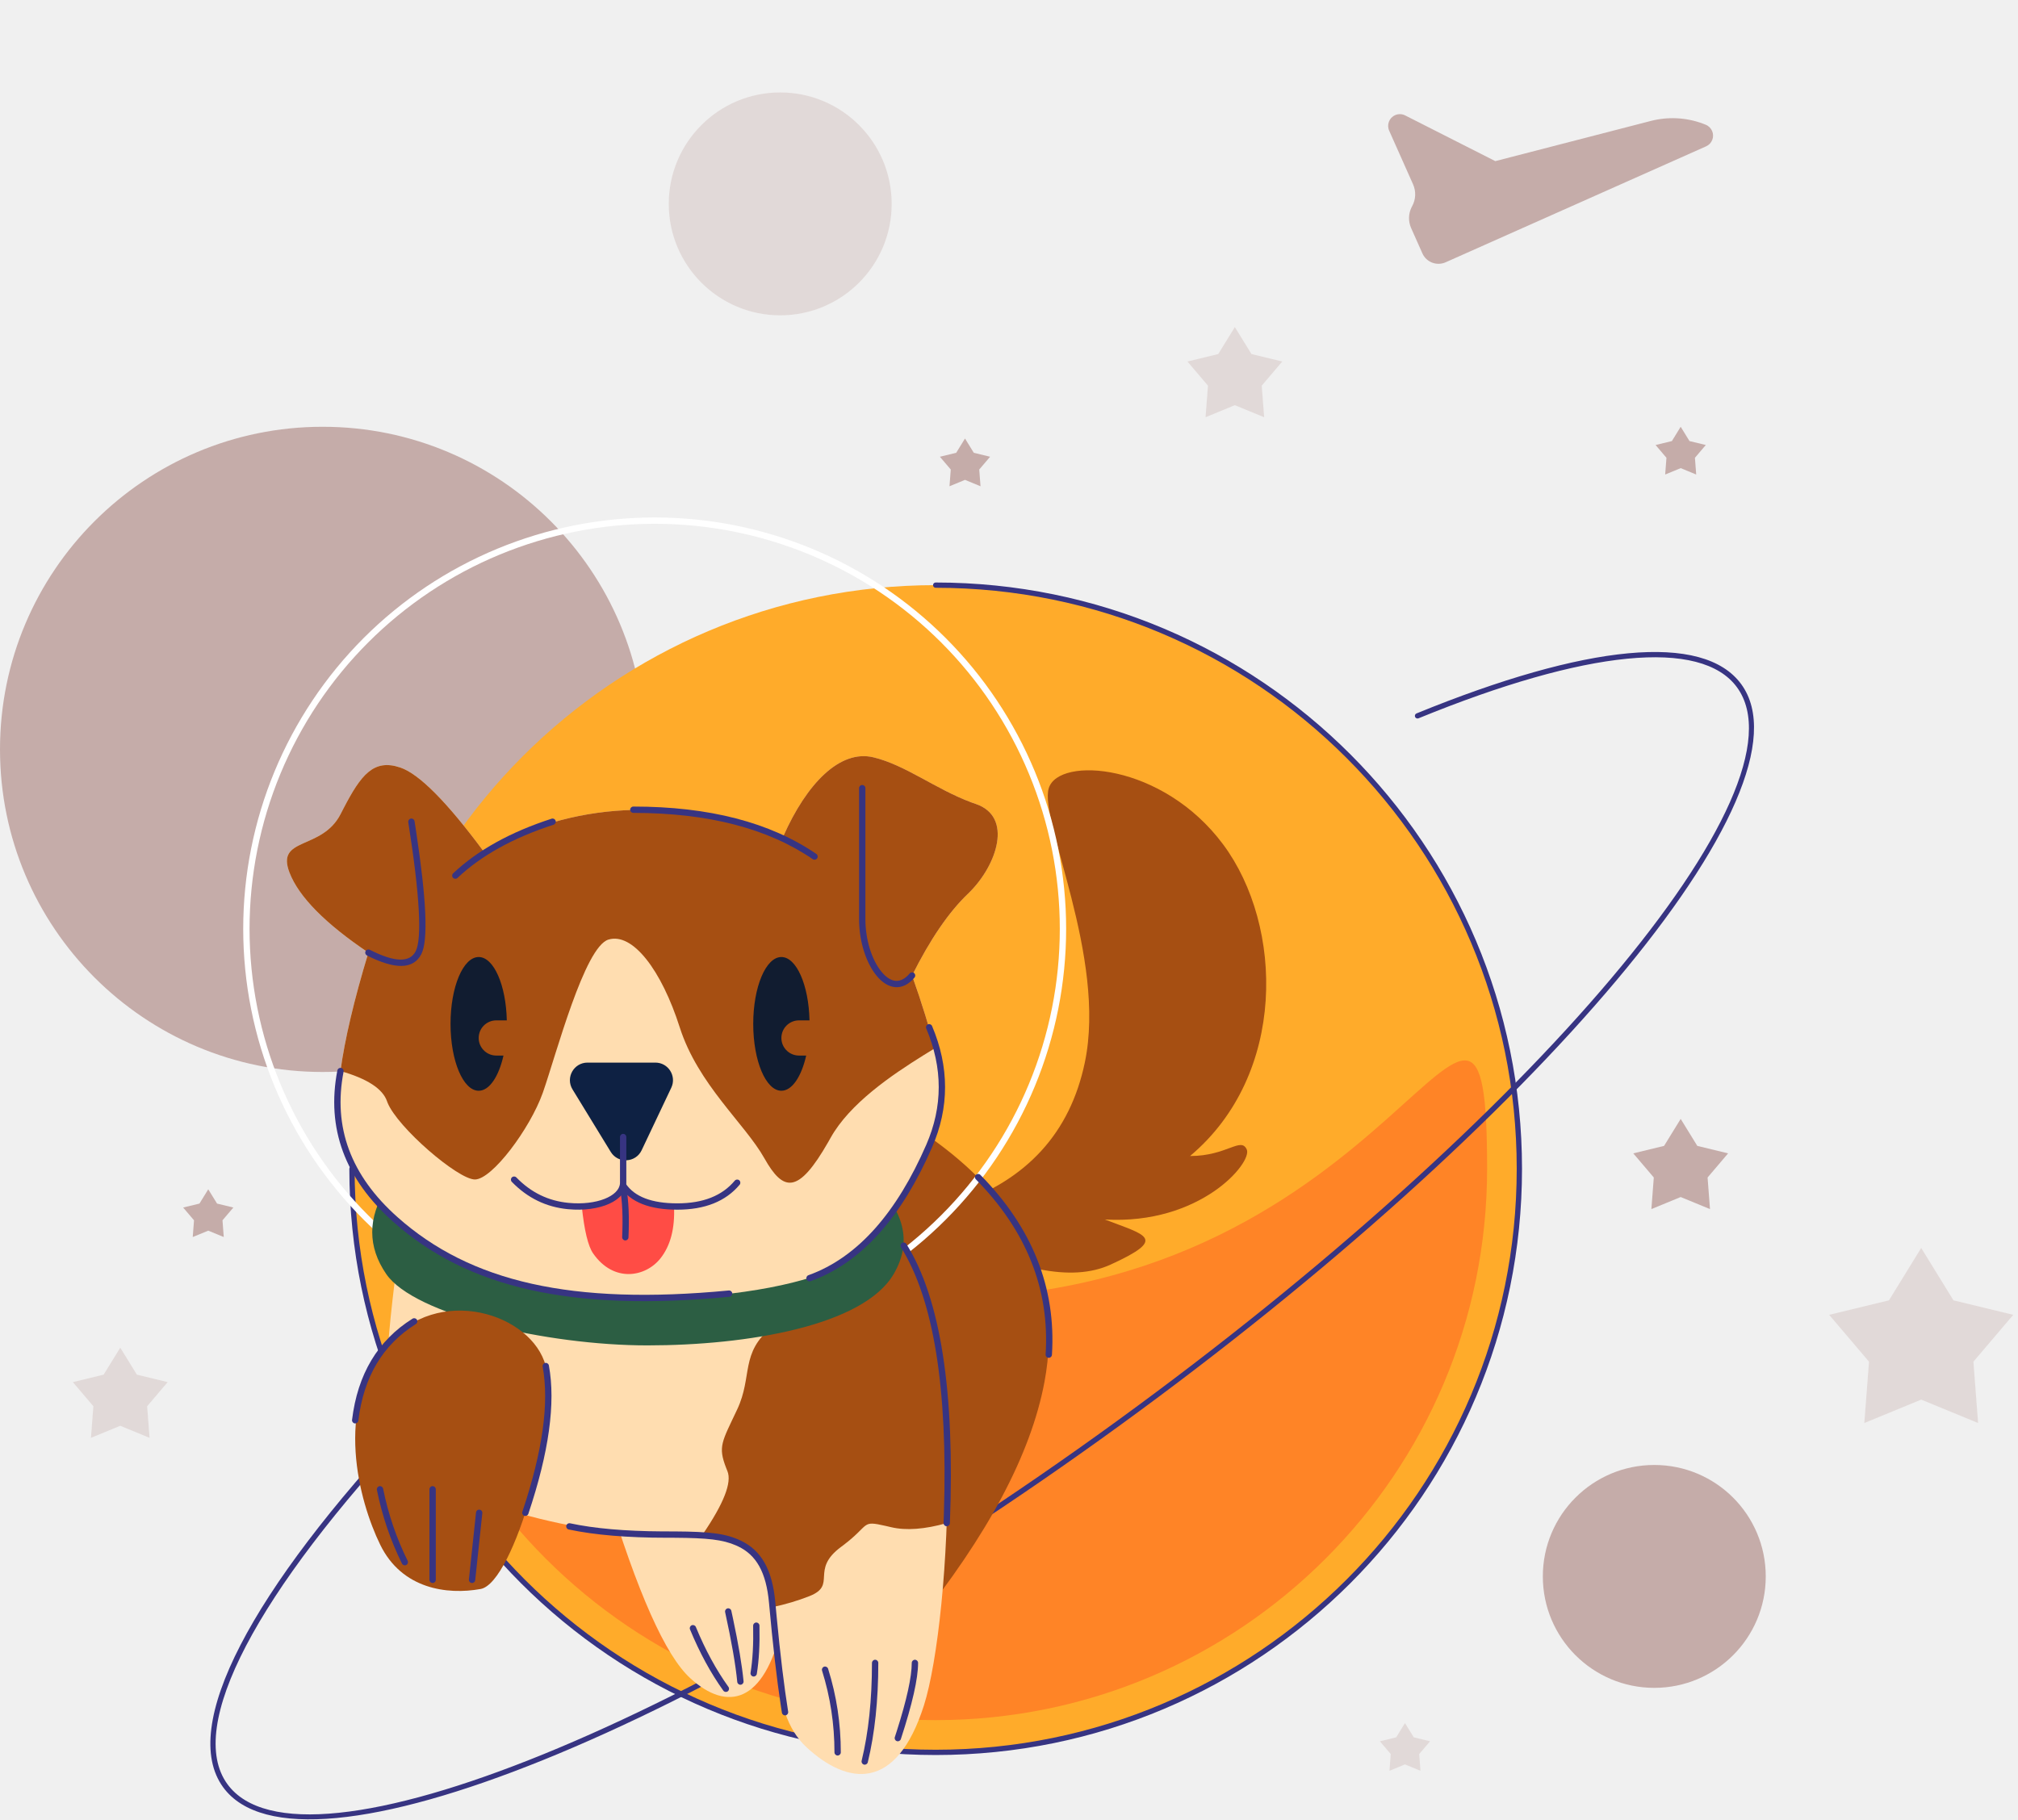
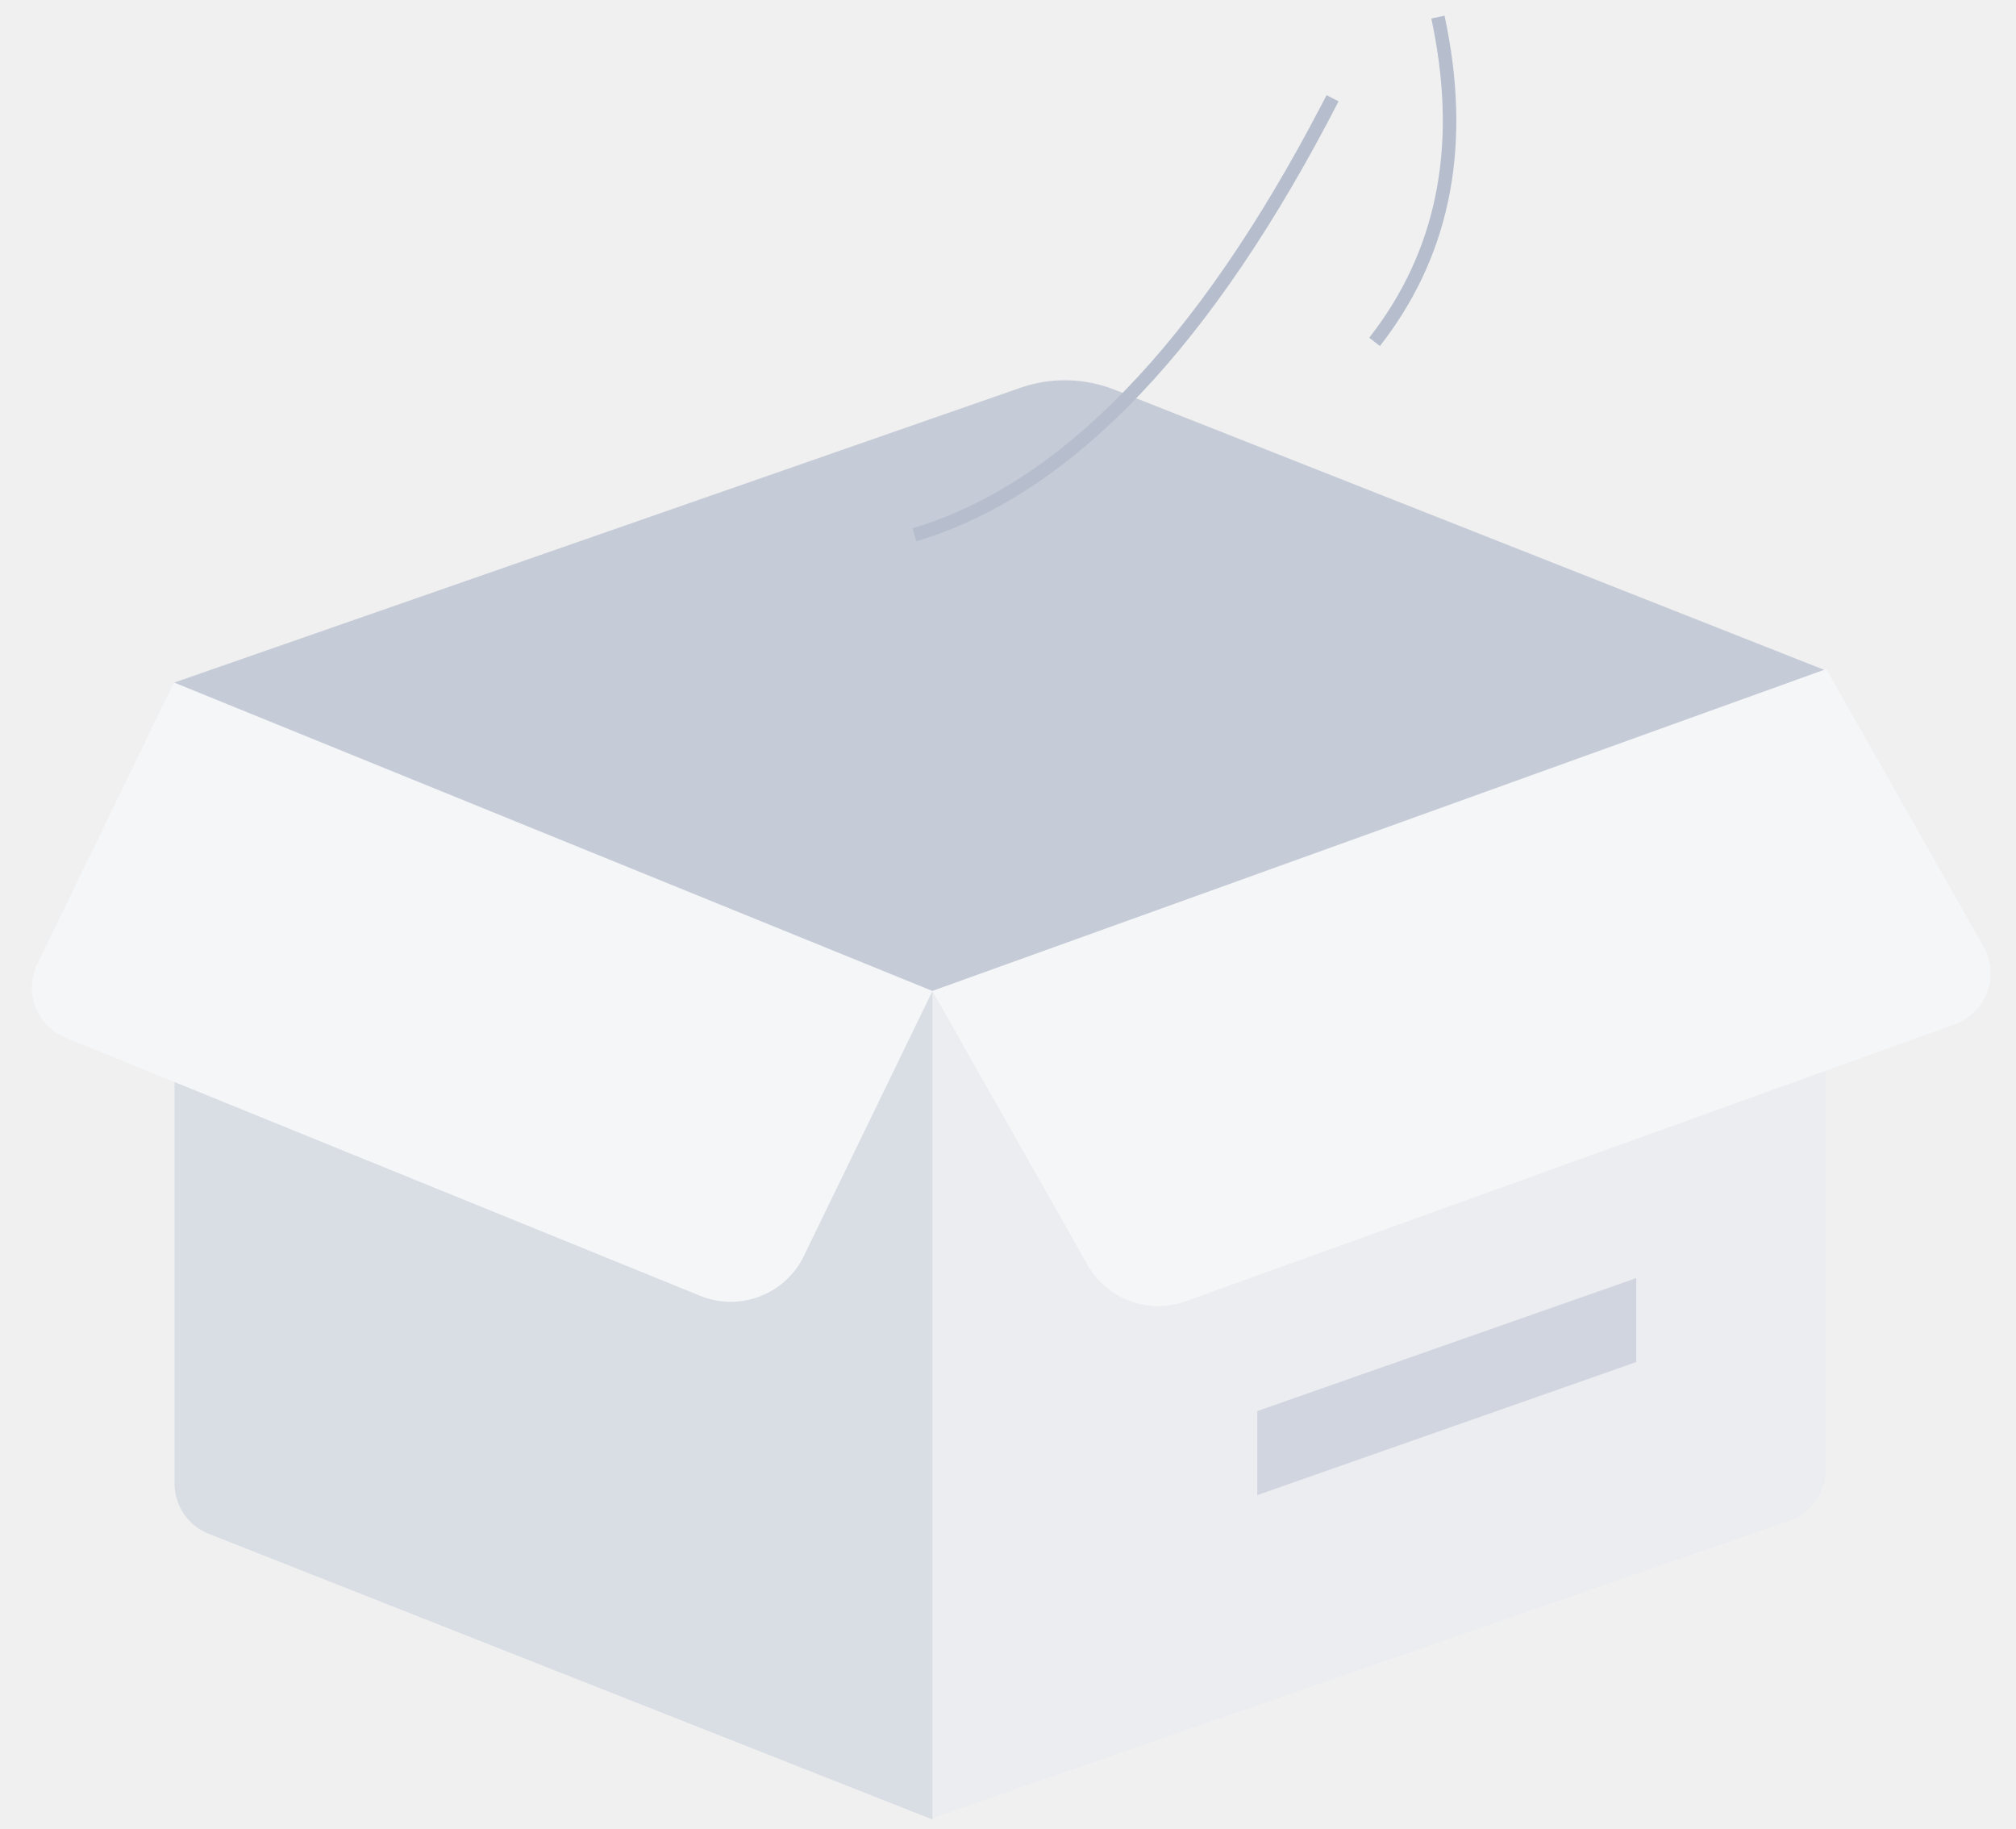
- <svg xmlns="http://www.w3.org/2000/svg" fill="none" version="1.1" width="344" height="310.18" viewBox="0 0 344 310.18">
-   <g>
-     <g style="opacity:0.3;">
-       <ellipse cx="55" cy="127.76" rx="55" ry="55" fill="#600D05" fill-opacity="1" />
-     </g>
-     <g style="opacity:0.3;">
-       <ellipse cx="282" cy="268.76" rx="19" ry="19" fill="#600D05" fill-opacity="1" />
-     </g>
-     <g style="opacity:0.1;">
-       <ellipse cx="133" cy="34.76" rx="19" ry="19" fill="#600D05" fill-opacity="1" />
-     </g>
-     <g style="opacity:0.1;">
-       <path d="M210.5,69.08L205.504,71.136L205.916,65.749L202.416,61.633L207.667,60.36L210.5,55.76L213.333,60.36L218.584,61.633L215.084,65.749L215.496,71.136L210.5,69.08Z" fill-rule="evenodd" fill="#600D05" fill-opacity="1" />
-     </g>
-     <g style="opacity:0.1;">
-       <path d="M20.5,243.08L15.504,245.136L15.916,239.749L12.416,235.633L17.667,234.36L20.5,229.76L23.333,234.36L28.584,235.633L25.084,239.749L25.496,245.136L20.5,243.08Z" fill-rule="evenodd" fill="#600D05" fill-opacity="1" />
-     </g>
-     <g style="opacity:0.3;">
-       <path d="M286.5,204.08L281.504,206.136L281.916,200.749L278.416,196.633L283.667,195.36L286.5,190.76L289.333,195.36L294.584,196.633L291.084,200.749L291.496,206.136L286.5,204.08Z" fill-rule="evenodd" fill="#600D05" fill-opacity="1" />
-     </g>
-     <g style="opacity:0.1;">
-       <path d="M327.5,238.617L317.802,242.609L318.601,232.151L311.808,224.161L322,221.69L327.5,212.76L333,221.69L343.192,224.161L336.399,232.151L337.199,242.609L327.5,238.617Z" fill-rule="evenodd" fill="#600D05" fill-opacity="1" />
-     </g>
-     <g style="opacity:0.1;">
-       <path d="M239.5,300.812L236.855,301.9L237.073,299.048L235.22,296.869L238,296.195L239.5,293.76L241,296.195L243.78,296.869L241.927,299.048L242.145,301.9L239.5,300.812Z" fill-rule="evenodd" fill="#600D05" fill-opacity="1" />
-     </g>
-     <g style="opacity:0.3;">
-       <path d="M164.5,81.812L161.855,82.9L162.073,80.048L160.22,77.869L163,77.195L164.5,74.76L166,77.195L168.78,77.869L166.927,80.048L167.145,82.9L164.5,81.812Z" fill-rule="evenodd" fill="#600D05" fill-opacity="1" />
-     </g>
-     <g style="opacity:0.3;">
-       <path d="M35.5,209.812L32.855,210.9L33.073,208.048L31.22,205.869L34,205.195L35.5,202.76L37,205.195L39.78,205.869L37.927,208.048L38.145,210.9L35.5,209.812Z" fill-rule="evenodd" fill="#600D05" fill-opacity="1" />
-     </g>
-     <g style="opacity:0.3;">
-       <path d="M286.5,79.812L283.855,80.9L284.073,78.048L282.22,75.869L285,75.195L286.5,72.76L288,75.195L290.78,75.869L288.927,78.048L289.145,80.9L286.5,79.812Z" fill-rule="evenodd" fill="#600D05" fill-opacity="1" />
-     </g>
-     <g>
-       <g>
-         <ellipse cx="159.5" cy="199.26" rx="99.5" ry="99.5" fill="#FFAB2A" fill-opacity="1" />
-       </g>
-       <g>
-         <path d="M159.5,293.26C211.415,293.26,253.5,251.175,253.5,199.26C253.5,147.345,239.069,221.355,159.5,221.355C79.931,221.355,65.5,147.345,65.5,199.26C65.5,251.175,107.585,293.26,159.5,293.26Z" fill-rule="evenodd" fill="#FF8426" fill-opacity="1" />
-       </g>
-       <g>
-         <path d="M159.5,99.31C214.701,99.31,259.45,144.059,259.45,199.26C259.45,254.461,214.701,299.21,159.5,299.21C104.299,299.21,59.55,254.461,59.55,199.26C59.55,199.011,59.751,198.81,60,198.81C60.249,198.81,60.45,199.011,60.45,199.26C60.45,253.964,104.796,298.31,159.5,298.31C214.204,298.31,258.55,253.964,258.55,199.26C258.55,144.556,214.204,100.21,159.5,100.21C159.251,100.21,159.05,100.008,159.05,99.76C159.05,99.511,159.251,99.31,159.5,99.31Z" fill="#373482" fill-opacity="1" />
-       </g>
-       <g>
-         <path d="M70.087,242.139C70.257,241.958,70.542,241.949,70.723,242.119C70.904,242.289,70.913,242.574,70.743,242.755C43.703,271.536,31.651,294.383,38.761,304.168C51.341,321.483,119.366,293.874,190.388,242.273C261.41,190.673,308.689,134.509,296.109,117.194C290,108.786,270.312,110.805,241.807,122.464C241.576,122.558,241.314,122.448,241.22,122.218C241.126,121.988,241.236,121.725,241.466,121.631C270.356,109.815,290.369,107.762,296.837,116.665C309.903,134.648,262.426,191.047,190.917,243.001C119.408,294.956,51.098,322.68,38.033,304.697C30.536,294.378,42.734,271.253,70.087,242.139Z" fill="#373482" fill-opacity="1" />
-       </g>
-     </g>
-     <g>
-       <g>
-         <path d="M162.766,205.369Q181.147,199.16,184.922,181.16C188.698,163.16,177.089,139.823,178.782,134.369C180.476,128.915,198.162,130.047,208.506,143.968C218.85,157.888,219.375,183.236,202.862,197.088C209.16,197.088,211.527,193.758,212.529,195.975C213.53,198.193,204.632,208.856,188.338,207.907C195.262,210.587,199.183,211.092,189.307,215.604Q179.431,220.115,160.083,209.642L162.766,205.369Z" fill-rule="evenodd" fill="#A64F12" fill-opacity="1" />
-       </g>
-       <g>
-         <path d="M155.963,277.158Q174.566,254.073,178.04,235.642C181.514,217.21,172.426,203.712,158.463,193.847Q144.499,183.983,137.993,210.94L155.963,277.158Z" fill-rule="evenodd" fill="#A64F12" fill-opacity="1" />
-       </g>
-       <g>
-         <path d="M111.6,228.5Q113.322,228.5,115.042,228.416Q116.761,228.331,118.475,228.162Q120.188,227.993,121.892,227.741Q123.595,227.488,125.284,227.152Q126.972,226.816,128.643,226.398Q130.313,225.98,131.961,225.48Q133.608,224.98,135.229,224.4Q136.851,223.82,138.441,223.161Q140.032,222.502,141.589,221.766Q143.145,221.03,144.664,220.218Q146.182,219.406,147.659,218.521Q149.136,217.636,150.568,216.679Q151.999,215.723,153.382,214.697Q154.765,213.671,156.096,212.579Q157.427,211.487,158.703,210.33Q159.979,209.174,161.196,207.956Q162.414,206.739,163.57,205.463Q164.727,204.187,165.819,202.856Q166.911,201.525,167.937,200.142Q168.963,198.759,169.919,197.328Q170.876,195.896,171.761,194.419Q172.646,192.942,173.458,191.424Q174.27,189.905,175.006,188.349Q175.742,186.792,176.401,185.201Q177.06,183.61,177.64,181.989Q178.22,180.368,178.72,178.72Q179.22,177.073,179.638,175.402Q180.056,173.732,180.392,172.043Q180.728,170.355,180.981,168.651Q181.233,166.948,181.402,165.235Q181.571,163.521,181.656,161.801Q181.74,160.082,181.74,158.36Q181.74,156.638,181.656,154.918Q181.571,153.198,181.402,151.485Q181.233,149.771,180.981,148.068Q180.728,146.365,180.392,144.676Q180.056,142.987,179.638,141.317Q179.22,139.647,178.72,137.999Q178.22,136.351,177.64,134.73Q177.06,133.109,176.401,131.518Q175.742,129.928,175.006,128.371Q174.27,126.815,173.458,125.296Q172.646,123.777,171.761,122.301Q170.876,120.824,169.919,119.392Q168.963,117.96,167.937,116.577Q166.911,115.194,165.819,113.863Q164.727,112.532,163.57,111.257Q162.414,109.981,161.196,108.763Q159.979,107.546,158.703,106.389Q157.427,105.233,156.096,104.141Q154.765,103.048,153.382,102.023Q151.999,100.997,150.568,100.04Q149.136,99.084,147.659,98.199Q146.182,97.313,144.664,96.502Q143.145,95.69,141.589,94.954Q140.032,94.218,138.441,93.559Q136.851,92.9,135.229,92.32Q133.608,91.74,131.961,91.24Q130.313,90.74,128.643,90.322Q126.972,89.903,125.284,89.567Q123.595,89.232,121.892,88.979Q120.188,88.726,118.475,88.558Q116.761,88.389,115.042,88.304Q113.322,88.22,111.6,88.22Q109.878,88.22,108.158,88.304Q106.439,88.389,104.725,88.558Q103.011,88.726,101.308,88.979Q99.605,89.232,97.916,89.567Q96.228,89.903,94.557,90.322Q92.887,90.74,91.239,91.24Q89.592,91.74,87.97,92.32Q86.349,92.9,84.759,93.559Q83.168,94.218,81.611,94.954Q80.055,95.69,78.536,96.502Q77.018,97.313,75.541,98.199Q74.064,99.084,72.632,100.04Q71.201,100.997,69.818,102.023Q68.435,103.048,67.104,104.141Q65.773,105.233,64.497,106.389Q63.221,107.546,62.003,108.763Q60.786,109.981,59.63,111.257Q58.473,112.532,57.381,113.863Q56.289,115.194,55.263,116.577Q54.237,117.96,53.281,119.392Q52.324,120.824,51.439,122.301Q50.554,123.777,49.742,125.296Q48.93,126.815,48.194,128.371Q47.458,129.928,46.799,131.518Q46.14,133.109,45.56,134.73Q44.98,136.351,44.48,137.999Q43.98,139.647,43.562,141.317Q43.144,142.987,42.808,144.676Q42.472,146.365,42.219,148.068Q41.967,149.771,41.798,151.485Q41.629,153.198,41.544,154.918Q41.46,156.638,41.46,158.36Q41.46,160.082,41.544,161.801Q41.629,163.521,41.798,165.235Q41.967,166.948,42.219,168.651Q42.472,170.355,42.808,172.043Q43.144,173.732,43.562,175.402Q43.98,177.073,44.48,178.72Q44.98,180.368,45.56,181.989Q46.14,183.61,46.799,185.201Q47.458,186.792,48.194,188.349Q48.93,189.905,49.742,191.424Q50.554,192.942,51.439,194.419Q52.324,195.896,53.281,197.328Q54.237,198.759,55.263,200.142Q56.289,201.525,57.381,202.856Q58.473,204.187,59.63,205.463Q60.786,206.739,62.003,207.956Q63.221,209.174,64.497,210.33Q65.773,211.487,67.104,212.579Q68.435,213.671,69.818,214.697Q71.201,215.723,72.632,216.679Q74.064,217.636,75.541,218.521Q77.018,219.406,78.536,220.218Q80.055,221.03,81.611,221.766Q83.168,222.502,84.759,223.161Q86.349,223.82,87.97,224.4Q89.592,224.98,91.239,225.48Q92.887,225.98,94.557,226.398Q96.228,226.816,97.916,227.152Q99.605,227.488,101.308,227.741Q103.011,227.993,104.725,228.162Q106.439,228.331,108.158,228.416Q109.878,228.5,111.6,228.5ZM111.6,227.42Q113.295,227.42,114.989,227.337Q116.682,227.254,118.369,227.087Q120.056,226.921,121.733,226.673Q123.41,226.424,125.073,226.093Q126.736,225.762,128.38,225.35Q130.025,224.938,131.647,224.446Q133.269,223.954,134.866,223.383Q136.462,222.812,138.028,222.163Q139.594,221.514,141.127,220.789Q142.66,220.065,144.155,219.265Q145.65,218.466,147.104,217.595Q148.558,216.723,149.968,215.781Q151.377,214.839,152.739,213.83Q154.101,212.82,155.411,211.744Q156.722,210.669,157.978,209.53Q159.234,208.392,160.433,207.193Q161.632,205.994,162.77,204.738Q163.909,203.482,164.984,202.171Q166.06,200.861,167.07,199.499Q168.079,198.137,169.021,196.728Q169.963,195.318,170.835,193.864Q171.706,192.41,172.506,190.915Q173.305,189.42,174.03,187.887Q174.754,186.354,175.403,184.788Q176.052,183.222,176.623,181.625Q177.194,180.029,177.686,178.407Q178.178,176.784,178.59,175.14Q179.002,173.495,179.333,171.833Q179.664,170.17,179.913,168.493Q180.161,166.816,180.328,165.129Q180.494,163.442,180.577,161.748Q180.66,160.055,180.66,158.36Q180.66,156.664,180.577,154.971Q180.494,153.278,180.328,151.591Q180.161,149.904,179.913,148.227Q179.664,146.55,179.333,144.887Q179.002,143.224,178.59,141.58Q178.178,139.935,177.686,138.313Q177.194,136.69,176.623,135.094Q176.052,133.498,175.403,131.932Q174.754,130.365,174.03,128.833Q173.305,127.3,172.506,125.805Q171.706,124.31,170.835,122.856Q169.963,121.402,169.021,119.992Q168.079,118.582,167.07,117.221Q166.06,115.859,164.984,114.549Q163.909,113.238,162.77,111.982Q161.632,110.726,160.433,109.527Q159.234,108.328,157.978,107.19Q156.722,106.051,155.411,104.976Q154.101,103.9,152.739,102.89Q151.377,101.88,149.968,100.938Q148.558,99.997,147.104,99.125Q145.65,98.253,144.155,97.454Q142.66,96.655,141.127,95.93Q139.594,95.205,138.028,94.557Q136.462,93.908,134.866,93.337Q133.269,92.766,131.647,92.273Q130.025,91.781,128.38,91.369Q126.736,90.958,125.073,90.627Q123.41,90.296,121.733,90.047Q120.056,89.799,118.369,89.632Q116.682,89.466,114.989,89.383Q113.295,89.3,111.6,89.3Q109.905,89.3,108.211,89.383Q106.518,89.466,104.831,89.632Q103.144,89.799,101.467,90.047Q99.79,90.296,98.127,90.627Q96.464,90.958,94.82,91.369Q93.175,91.781,91.553,92.273Q89.931,92.766,88.334,93.337Q86.738,93.908,85.172,94.557Q83.606,95.205,82.073,95.93Q80.541,96.655,79.045,97.454Q77.55,98.253,76.096,99.125Q74.642,99.997,73.232,100.938Q71.823,101.88,70.461,102.89Q69.099,103.9,67.789,104.976Q66.478,106.051,65.222,107.19Q63.966,108.328,62.767,109.527Q61.568,110.726,60.43,111.982Q59.291,113.238,58.216,114.549Q57.14,115.859,56.131,117.221Q55.121,118.582,54.179,119.992Q53.237,121.402,52.365,122.856Q51.494,124.31,50.695,125.805Q49.895,127.3,49.171,128.833Q48.446,130.365,47.797,131.932Q47.148,133.498,46.577,135.094Q46.006,136.69,45.514,138.313Q45.022,139.935,44.61,141.58Q44.198,143.224,43.867,144.887Q43.536,146.55,43.288,148.227Q43.039,149.904,42.873,151.591Q42.706,153.278,42.623,154.971Q42.54,156.664,42.54,158.36Q42.54,160.055,42.623,161.748Q42.706,163.442,42.873,165.129Q43.039,166.816,43.288,168.493Q43.536,170.17,43.867,171.833Q44.198,173.495,44.61,175.14Q45.022,176.784,45.514,178.407Q46.006,180.029,46.577,181.625Q47.148,183.222,47.797,184.788Q48.446,186.354,49.171,187.887Q49.895,189.42,50.695,190.915Q51.494,192.41,52.365,193.864Q53.237,195.318,54.179,196.728Q55.121,198.137,56.131,199.499Q57.14,200.861,58.216,202.171Q59.291,203.482,60.43,204.738Q61.568,205.994,62.767,207.193Q63.966,208.392,65.222,209.53Q66.478,210.669,67.789,211.744Q69.099,212.82,70.461,213.83Q71.823,214.839,73.232,215.781Q74.642,216.723,76.096,217.595Q77.55,218.466,79.045,219.265Q80.541,220.065,82.073,220.789Q83.606,221.514,85.172,222.163Q86.738,222.812,88.334,223.383Q89.931,223.954,91.553,224.446Q93.175,224.938,94.82,225.35Q96.464,225.762,98.127,226.093Q99.79,226.424,101.467,226.673Q103.144,226.921,104.831,227.087Q106.518,227.254,108.211,227.337Q109.905,227.42,111.6,227.42Z" fill-rule="evenodd" fill="#FFFFFF" fill-opacity="1" />
-       </g>
-       <g>
-         <g>
-           <path d="M103.327,253.907Q111.312,280.312,117.666,286.112C124.02,291.912,130.26,290.286,133.197,277.635C136.133,264.984,128.037,253.907,122.852,253.907Q117.666,253.907,103.327,253.907Z" fill-rule="evenodd" fill="#FFDDB0" fill-opacity="1" />
-         </g>
-         <g>
-           <path d="M117.916,277.09C118.191,276.976,118.507,277.107,118.621,277.383C120.232,281.285,122.084,284.691,124.176,287.6C124.35,287.842,124.295,288.18,124.053,288.354C123.811,288.528,123.473,288.473,123.299,288.23C121.157,285.25,119.265,281.772,117.623,277.795C117.509,277.52,117.64,277.204,117.916,277.09Z" fill="#373482" fill-opacity="1" />
-         </g>
-         <g>
-           <path d="M124.023,274.209C124.314,274.145,124.602,274.329,124.666,274.62L124.934,275.859C125.884,280.323,126.49,283.914,126.751,286.638C126.78,286.934,126.562,287.198,126.265,287.227C125.968,287.255,125.704,287.038,125.676,286.741C125.396,283.82,124.707,279.855,123.611,274.852C123.547,274.56,123.731,274.272,124.023,274.209Z" fill="#373482" fill-opacity="1" />
-         </g>
-         <g>
-           <path d="M128.913,276.618C129.211,276.612,129.458,276.848,129.464,277.146C129.533,280.343,129.382,283.085,129.009,285.375C128.961,285.67,128.684,285.869,128.389,285.821C128.095,285.773,127.895,285.496,127.943,285.202C128.305,282.983,128.452,280.305,128.385,277.17C128.378,276.871,128.615,276.624,128.913,276.618Z" fill="#373482" fill-opacity="1" />
-         </g>
-       </g>
-       <g>
-         <path d="M68.631,208.617Q64.395,237.159,66.513,245.339C68.631,253.519,95.498,261.427,109.495,261.427C123.493,261.427,128.612,261.187,130.904,270.017C133.197,278.846,130.523,291.495,137.535,297.938C144.548,304.381,152.815,305.459,157.497,290.757C162.179,276.056,165.138,220.765,152.523,210.94Q139.908,201.115,68.631,208.617Z" fill-rule="evenodd" fill="#FFDDB0" fill-opacity="1" />
-       </g>
-       <g>
-         <path d="M145.88,207.907C148.759,208.721,150.973,209.733,152.523,210.94C160.159,216.887,162.088,239.491,161.384,259.669C157.625,260.733,154.469,260.967,151.916,260.37L150.962,260.148C146.72,259.181,148.405,259.924,143.737,263.454L143.408,263.699C137.993,267.689,142.79,270.217,137.993,272.116C136.033,272.892,133.91,273.524,131.626,274.01C131.458,272.62,131.232,271.279,130.904,270.017C129.293,263.809,126.284,262.084,119.775,261.607C123.379,256.335,124.788,252.737,124.002,250.813L123.779,250.254C122.362,246.583,123.058,245.838,125.665,240.295C128.344,234.601,126.11,230.644,131.648,226.196L132.004,225.917C134.886,223.722,139.146,218.285,144.783,209.606L145.88,207.907Z" fill-rule="evenodd" fill="#A64F12" fill-opacity="1" />
-       </g>
-       <g>
-         <path d="M65.842,202.574Q61.063,210.241,65.842,217.21C70.62,224.179,93.286,229.373,110.345,229.373C127.404,229.373,147.18,226.031,152.343,217.21Q157.505,208.389,146.982,199.772L65.842,202.574Z" fill-rule="evenodd" fill="#2C5E43" fill-opacity="1" />
-       </g>
-       <g>
-         <path d="M82.495,145.228Q105.026,132.36,133.517,142.596C137.51,133.573,143.185,127.752,148.877,129.112C154.569,130.471,159.907,134.875,166.354,137.071C172.8,139.268,169.905,147.695,165.005,152.374Q160.106,157.052,155.478,166.313Q161.837,184.244,160.23,190.1C158.623,195.956,151.082,210.489,142.861,215.799C134.64,221.108,92.665,226.816,71.054,211.221C64.812,206.717,59.291,198.6,58.073,193.631Q55.954,184.988,62.799,162.411Q51.745,154.961,49.356,148.779C46.967,142.596,54.867,145.059,58.073,138.772C61.279,132.484,63.411,129.225,68.234,130.855Q73.057,132.484,82.495,145.228Z" fill-rule="evenodd" fill="#FFDDB0" fill-opacity="1" />
-       </g>
-       <g>
-         <path d="M99.175,205.696Q99.827,211.851,101.105,213.689C104.62,218.746,110.063,217.746,112.604,214.512Q115.146,211.278,114.897,205.696Q113.526,205.696,110.735,205.092Q107.944,204.489,106.227,202.115Q105.468,204.107,103.128,204.902Q100.788,205.696,99.175,205.696Z" fill-rule="evenodd" fill="#FF4C45" fill-opacity="1" />
-       </g>
-       <g>
-         <path d="M106.127,202.044C106.42,201.988,106.703,202.181,106.758,202.475C107.165,204.639,107.289,207.467,107.135,210.964C107.122,211.262,106.87,211.492,106.572,211.479C106.274,211.466,106.043,211.214,106.056,210.916C106.207,207.495,106.086,204.746,105.696,202.674C105.641,202.381,105.834,202.099,106.127,202.044Z" fill="#373482" fill-opacity="1" />
-       </g>
-       <g>
-         <path d="M148.877,129.112C154.341,130.417,159.48,134.527,165.585,136.798L166.354,137.071C172.708,139.237,169.986,147.456,165.214,152.171L165.005,152.374C161.739,155.492,158.563,160.139,155.478,166.313C157.178,171.107,158.451,175.253,159.297,178.752L157.444,179.896C151.971,183.305,144.845,188.138,141.586,193.989L141.186,194.697C136.061,203.659,133.539,203.226,130.295,197.463C126.968,191.553,118.981,184.887,115.867,175.135C112.754,165.383,107.836,158.927,103.71,160.191C99.641,161.438,94.803,179.774,92.602,186.092L92.51,186.352C90.354,192.41,83.892,201.087,80.954,201.087C78.066,201.087,67.751,192.21,66.059,187.979L65.981,187.768C65.244,185.62,62.597,183.896,58.04,182.598C58.768,177.203,60.355,170.473,62.799,162.411C55.43,157.444,50.949,152.9,49.356,148.779C46.967,142.596,54.867,145.059,58.073,138.772L58.608,137.733C61.529,132.131,63.684,129.317,68.234,130.855C71.449,131.941,76.203,136.732,82.495,145.228C97.516,136.649,114.523,135.772,133.517,142.596C137.51,133.573,143.185,127.752,148.877,129.112Z" fill-rule="evenodd" fill="#A64F12" fill-opacity="1" />
-       </g>
-       <g>
-         <path d="M70.049,139.557C70.344,139.511,70.62,139.712,70.666,140.007L70.933,141.735C72.703,153.411,73.017,160.313,71.826,162.656C70.474,165.314,67.31,165.314,62.554,162.892C62.289,162.757,62.183,162.432,62.318,162.166C62.453,161.9,62.779,161.794,63.044,161.93C67.338,164.116,69.871,164.116,70.863,162.166C71.958,160.014,71.556,152.602,69.599,140.175C69.553,139.88,69.754,139.604,70.049,139.557Z" fill="#373482" fill-opacity="1" />
-       </g>
-       <g>
-         <path d="M146.982,133.829C147.251,133.829,147.473,134.025,147.515,134.281L147.522,134.369L147.522,156.728C147.522,160.194,148.607,163.636,150.24,165.641C151.832,167.595,153.539,167.787,155.064,165.966C155.255,165.737,155.596,165.707,155.825,165.899C156.053,166.09,156.083,166.431,155.892,166.659C153.893,169.046,151.393,168.765,149.403,166.323C147.667,164.192,146.526,160.691,146.447,157.125L146.442,156.728L146.442,134.369C146.442,134.071,146.684,133.829,146.982,133.829Z" fill="#373482" fill-opacity="1" />
-       </g>
-       <g>
-         <path d="M111.719,181.16L100.152,181.16C97.808,181.16,96.37,183.726,97.592,185.725L104.11,196.382C105.354,198.416,108.36,198.256,109.38,196.101L114.43,185.444C115.373,183.454,113.921,181.16,111.719,181.16" fill-rule="evenodd" fill="#0E2143" fill-opacity="1" />
-       </g>
-       <g>
-         <path d="M106.227,193.307C106.496,193.307,106.718,193.503,106.76,193.76L106.767,193.847L106.767,201.637C106.767,204.683,102.286,206.675,96.815,206.151C93.108,205.797,89.912,204.239,87.246,201.491C87.039,201.277,87.044,200.935,87.258,200.727C87.472,200.519,87.814,200.525,88.022,200.739C90.51,203.305,93.469,204.746,96.918,205.076C101.742,205.538,105.53,203.908,105.682,201.771L105.687,201.637L105.687,193.847C105.687,193.549,105.929,193.307,106.227,193.307Z" fill="#373482" fill-opacity="1" />
-       </g>
-       <g>
-         <path d="M125.251,201.29C125.443,201.062,125.783,201.031,126.012,201.223C126.241,201.414,126.271,201.755,126.08,201.983C123.705,204.822,120.152,206.236,115.466,206.236C110.767,206.236,107.519,204.977,105.78,202.418C105.613,202.172,105.677,201.836,105.924,201.668C106.17,201.501,106.506,201.565,106.674,201.811C108.18,204.028,111.091,205.156,115.466,205.156C119.852,205.156,123.099,203.864,125.251,201.29Z" fill="#373482" fill-opacity="1" />
-       </g>
-       <g>
-         <path d="M81.6,163.16C84.166,163.16,86.262,167.943,86.393,173.96L84.6,173.96C82.943,173.96,81.6,175.303,81.6,176.96C81.6,178.55,82.838,179.852,84.403,179.953L84.6,179.96L85.828,179.961C85.017,183.533,83.428,185.96,81.6,185.96C78.949,185.96,76.8,180.856,76.8,174.56C76.8,168.264,78.949,163.16,81.6,163.16Z" fill-rule="evenodd" fill="#111C30" fill-opacity="1" />
-       </g>
-       <g>
-         <path d="M133.2,163.16C135.766,163.16,137.862,167.943,137.993,173.96L136.2,173.96C134.543,173.96,133.2,175.303,133.2,176.96C133.2,178.55,134.438,179.852,136.003,179.953L136.2,179.96L137.428,179.961C136.617,183.533,135.028,185.96,133.2,185.96C130.549,185.96,128.4,180.856,128.4,174.56C128.4,168.264,130.549,163.16,133.2,163.16Z" fill-rule="evenodd" fill="#111C30" fill-opacity="1" />
-       </g>
-       <g>
-         <path d="M140.485,284.147C140.77,284.057,141.073,284.216,141.162,284.5C142.606,289.107,143.328,293.86,143.328,298.756C143.328,299.054,143.086,299.296,142.788,299.296C142.49,299.296,142.248,299.054,142.248,298.756C142.248,293.969,141.543,289.325,140.132,284.823C140.043,284.539,140.201,284.236,140.485,284.147Z" fill="#373482" fill-opacity="1" />
-       </g>
-       <g>
-         <path d="M149.18,282.965C149.478,282.965,149.72,283.207,149.72,283.505C149.72,289.875,149.124,295.522,147.93,300.446C147.859,300.735,147.567,300.913,147.278,300.843C146.988,300.773,146.81,300.481,146.88,300.191C148.053,295.356,148.64,289.794,148.64,283.505C148.64,283.207,148.882,282.965,149.18,282.965Z" fill="#373482" fill-opacity="1" />
-       </g>
-       <g>
-         <path d="M155.963,282.965C156.261,282.965,156.503,283.207,156.503,283.505C156.503,286.187,155.522,290.507,153.563,296.497C153.47,296.78,153.165,296.935,152.882,296.842C152.598,296.749,152.444,296.444,152.536,296.161L152.876,295.108C154.575,289.766,155.423,285.889,155.423,283.505C155.423,283.207,155.665,282.965,155.963,282.965Z" fill="#373482" fill-opacity="1" />
-       </g>
-       <g>
-         <g>
-           <path d="M64.819,263.368C68.505,270.906,76.211,271.933,81.922,270.906C87.634,269.88,95.349,241.795,93.035,232.893C90.721,223.991,74.635,218.706,65.807,229.373C56.979,240.04,61.133,255.83,64.819,263.368Z" fill-rule="evenodd" fill="#A64F12" fill-opacity="1" />
-         </g>
-         <g>
-           <path d="M73.746,253.367C74.014,253.367,74.237,253.563,74.279,253.82L74.286,253.907L74.286,269.344C74.286,269.642,74.044,269.884,73.746,269.884C73.477,269.884,73.255,269.688,73.213,269.432L73.206,269.344L73.206,253.907C73.206,253.609,73.448,253.367,73.746,253.367Z" fill="#373482" fill-opacity="1" />
-         </g>
-         <g>
-           <path d="M81.654,257.374L81.741,257.376C82.008,257.404,82.209,257.622,82.224,257.882L82.221,257.97L81.007,269.401C80.976,269.698,80.71,269.912,80.413,269.881C80.146,269.853,79.946,269.634,79.931,269.375L79.933,269.287L81.147,257.856C81.176,257.589,81.394,257.388,81.654,257.374Z" fill="#373482" fill-opacity="1" />
-         </g>
-         <g>
-           <path d="M64.671,253.378C64.964,253.319,65.248,253.508,65.307,253.8C66.182,258.133,67.576,262.23,69.49,266.093C69.623,266.36,69.513,266.684,69.246,266.816C68.979,266.949,68.655,266.84,68.522,266.572C66.566,262.625,65.142,258.438,64.249,254.014C64.19,253.722,64.379,253.437,64.671,253.378Z" fill="#373482" fill-opacity="1" />
-         </g>
-       </g>
-       <g>
-         <path d="M92.937,232.362C93.231,232.308,93.512,232.502,93.566,232.795C94.746,239.202,93.574,247.628,90.066,258.084C89.971,258.367,89.665,258.52,89.382,258.425C89.099,258.33,88.947,258.024,89.042,257.741C92.497,247.442,93.645,239.188,92.504,232.99C92.45,232.697,92.644,232.416,92.937,232.362Z" fill="#373482" fill-opacity="1" />
-       </g>
-       <g>
-         <path d="M70.32,224.819C70.573,224.661,70.906,224.738,71.065,224.991C71.223,225.244,71.146,225.577,70.893,225.735C65.253,229.261,61.988,234.735,61.085,242.204C61.049,242.5,60.78,242.711,60.484,242.676C60.188,242.64,59.977,242.371,60.013,242.075C60.954,234.292,64.394,228.525,70.32,224.819Z" fill="#373482" fill-opacity="1" />
-       </g>
-       <g>
-         <path d="M97.171,259.702C101.317,260.588,106.56,261.049,112.897,261.084L115.01,261.089C121.05,261.126,123.711,261.441,126.269,262.655C129.757,264.311,131.661,267.581,132.166,273.184L132.389,275.582C133.01,282.108,133.665,287.523,134.354,291.826C134.401,292.121,134.201,292.398,133.906,292.445C133.612,292.492,133.335,292.292,133.288,291.997L133.122,290.937C132.407,286.252,131.73,280.367,131.091,273.281C130.617,268.031,128.915,265.107,125.805,263.631L125.465,263.476C123.185,262.479,120.582,262.203,114.976,262.169L113.663,262.166C106.911,262.166,101.34,261.697,96.945,260.758C96.654,260.696,96.468,260.409,96.53,260.117C96.586,259.855,96.824,259.678,97.084,259.691L97.171,259.702Z" fill="#373482" fill-opacity="1" />
-       </g>
-       <g>
-         <path d="M158.178,174.638C158.452,174.521,158.769,174.65,158.885,174.925C161.84,181.915,161.84,188.822,158.883,195.609C153.811,207.249,147.019,215.249,138.176,218.422C137.895,218.522,137.586,218.376,137.485,218.096C137.384,217.815,137.53,217.506,137.811,217.405C146.323,214.352,152.929,206.571,157.893,195.177C160.731,188.664,160.731,182.065,157.891,175.345C157.774,175.07,157.903,174.754,158.178,174.638Z" fill="#373482" fill-opacity="1" />
-       </g>
-       <g>
-         <path d="M58.055,182.058L58.142,182.068C58.435,182.124,58.627,182.408,58.57,182.701C56.734,192.163,59.784,200.41,67.758,207.503C80.184,218.558,97.497,222.56,124.235,220.011C124.532,219.983,124.796,220.201,124.824,220.498C124.852,220.795,124.635,221.058,124.338,221.087C97.327,223.661,79.721,219.591,67.04,208.31C58.789,200.97,55.599,192.344,57.51,182.495C57.561,182.231,57.795,182.05,58.055,182.058Z" fill="#373482" fill-opacity="1" />
-       </g>
-       <g>
-         <path d="M153.755,211.902C154.008,211.744,154.341,211.82,154.499,212.073C160.332,221.39,162.795,237.254,161.923,259.69C161.912,259.988,161.661,260.22,161.363,260.208C161.065,260.197,160.833,259.946,160.844,259.648L160.902,258.032C161.587,236.65,159.136,221.514,153.584,212.646C153.426,212.394,153.502,212.06,153.755,211.902Z" fill="#373482" fill-opacity="1" />
-       </g>
-       <g>
-         <path d="M166.356,200.297C166.568,200.087,166.91,200.09,167.119,200.303C175.971,209.303,180.047,219.542,179.321,230.987C179.302,231.285,179.046,231.511,178.748,231.492C178.451,231.473,178.225,231.217,178.243,230.919C178.949,219.789,174.992,209.847,166.349,201.06C166.14,200.848,166.143,200.506,166.356,200.297Z" fill="#373482" fill-opacity="1" />
-       </g>
-       <g>
-         <path d="M107.962,137.508C120.877,137.508,131.279,140.197,139.156,145.586C139.402,145.755,139.465,146.091,139.297,146.337C139.128,146.583,138.792,146.646,138.546,146.478C130.865,141.222,120.674,138.588,107.962,138.588C107.664,138.588,107.422,138.346,107.422,138.048C107.422,137.75,107.664,137.508,107.962,137.508Z" fill="#373482" fill-opacity="1" />
-       </g>
-       <g>
-         <path d="M94.032,139.577C94.316,139.485,94.62,139.641,94.712,139.925C94.804,140.208,94.648,140.513,94.364,140.605C87.494,142.828,82.037,145.853,77.988,149.676C77.771,149.881,77.429,149.871,77.224,149.654C77.02,149.437,77.029,149.096,77.246,148.891C81.421,144.95,87.018,141.847,94.032,139.577Z" fill="#373482" fill-opacity="1" />
-       </g>
-     </g>
-     <g transform="matrix(0.9135454,-0.4067366,0.4067366,0.9135454,11.27082,96.63211)" style="opacity:0.3;">
-       <path d="M239.831,22.542L250.697,35.91L277.697,40.432C280.68,40.932,283.436,42.331,285.598,44.437L285.986,44.829C286.755,45.622,286.736,46.888,285.944,47.657C285.57,48.019,285.071,48.222,284.551,48.222L235.945,48.222C234.288,48.222,232.945,46.879,232.945,45.222L232.945,40.509C232.945,39.272,233.491,38.103,234.431,37.31L234.612,37.166C235.662,36.375,236.279,35.137,236.279,33.823L236.279,23.804C236.279,22.699,237.175,21.804,238.279,21.804C238.881,21.804,239.451,22.075,239.831,22.542Z" fill-rule="evenodd" fill="#600D05" fill-opacity="1" />
-     </g>
-   </g>
+ <svg xmlns="http://www.w3.org/2000/svg" t="1754987823898" class="icon" viewBox="0 0 1129 1024" version="1.1" p-id="66040" width="52.922" height="48">
+   <path d="M522.183 548.979l500.248-173.535v447.565c0 12.92-8.182 24.404-20.384 28.643l-479.864 166.462V548.979z" fill="#ECEDF1" p-id="66041" />
+   <path d="M704.091 790.203l212.226-74.474v47.037l-212.226 74.484z" fill="#B6BECD" opacity=".5" p-id="66042" />
+   <path d="M97.73 382.23l424.453 167.544v469.136L116.918 858.935a30.318 30.318 0 0 1-19.188-28.203V382.23z" fill="#D9DEE5" p-id="66043" />
+   <path d="M97.577 382.23l473.815-165.065a75.795 75.795 0 0 1 52.769 1.072l398.269 157.208L522.183 554.97 97.577 382.23z" fill="#C5CBD7" p-id="66044" />
+   <path d="M97.385 382.23l424.797 172.74-72.015 148.403a45.477 45.477 0 0 1-58.043 22.279L36.768 581.153a30.318 30.318 0 0 1-15.858-41.314l76.465-157.61zM1022.775 374.65L522.183 554.96l86.868 153.361a45.477 45.477 0 0 0 54.98 20.384l430.692-155.131a30.318 30.318 0 0 0 16.106-43.477l-88.045-155.447z" fill="#F5F6F8" p-id="66045" />
+   <path d="M742.898 53.286l6.737 3.464C679.515 193.077 602.026 274.891 516.976 301.936l-3.818 1.187-2.163-7.273c82.954-24.72 159.275-103.472 228.744-236.477l3.158-6.087zM808.96 8.776c15.293 70.886 4.077 131.57-33.687 181.746l-2.507 3.254-5.972-4.661c37.496-47.889 49.41-105.845 35.716-174.176l-0.957-4.575 7.417-1.589z" fill="#B6BECD" p-id="66046" />
</svg>
